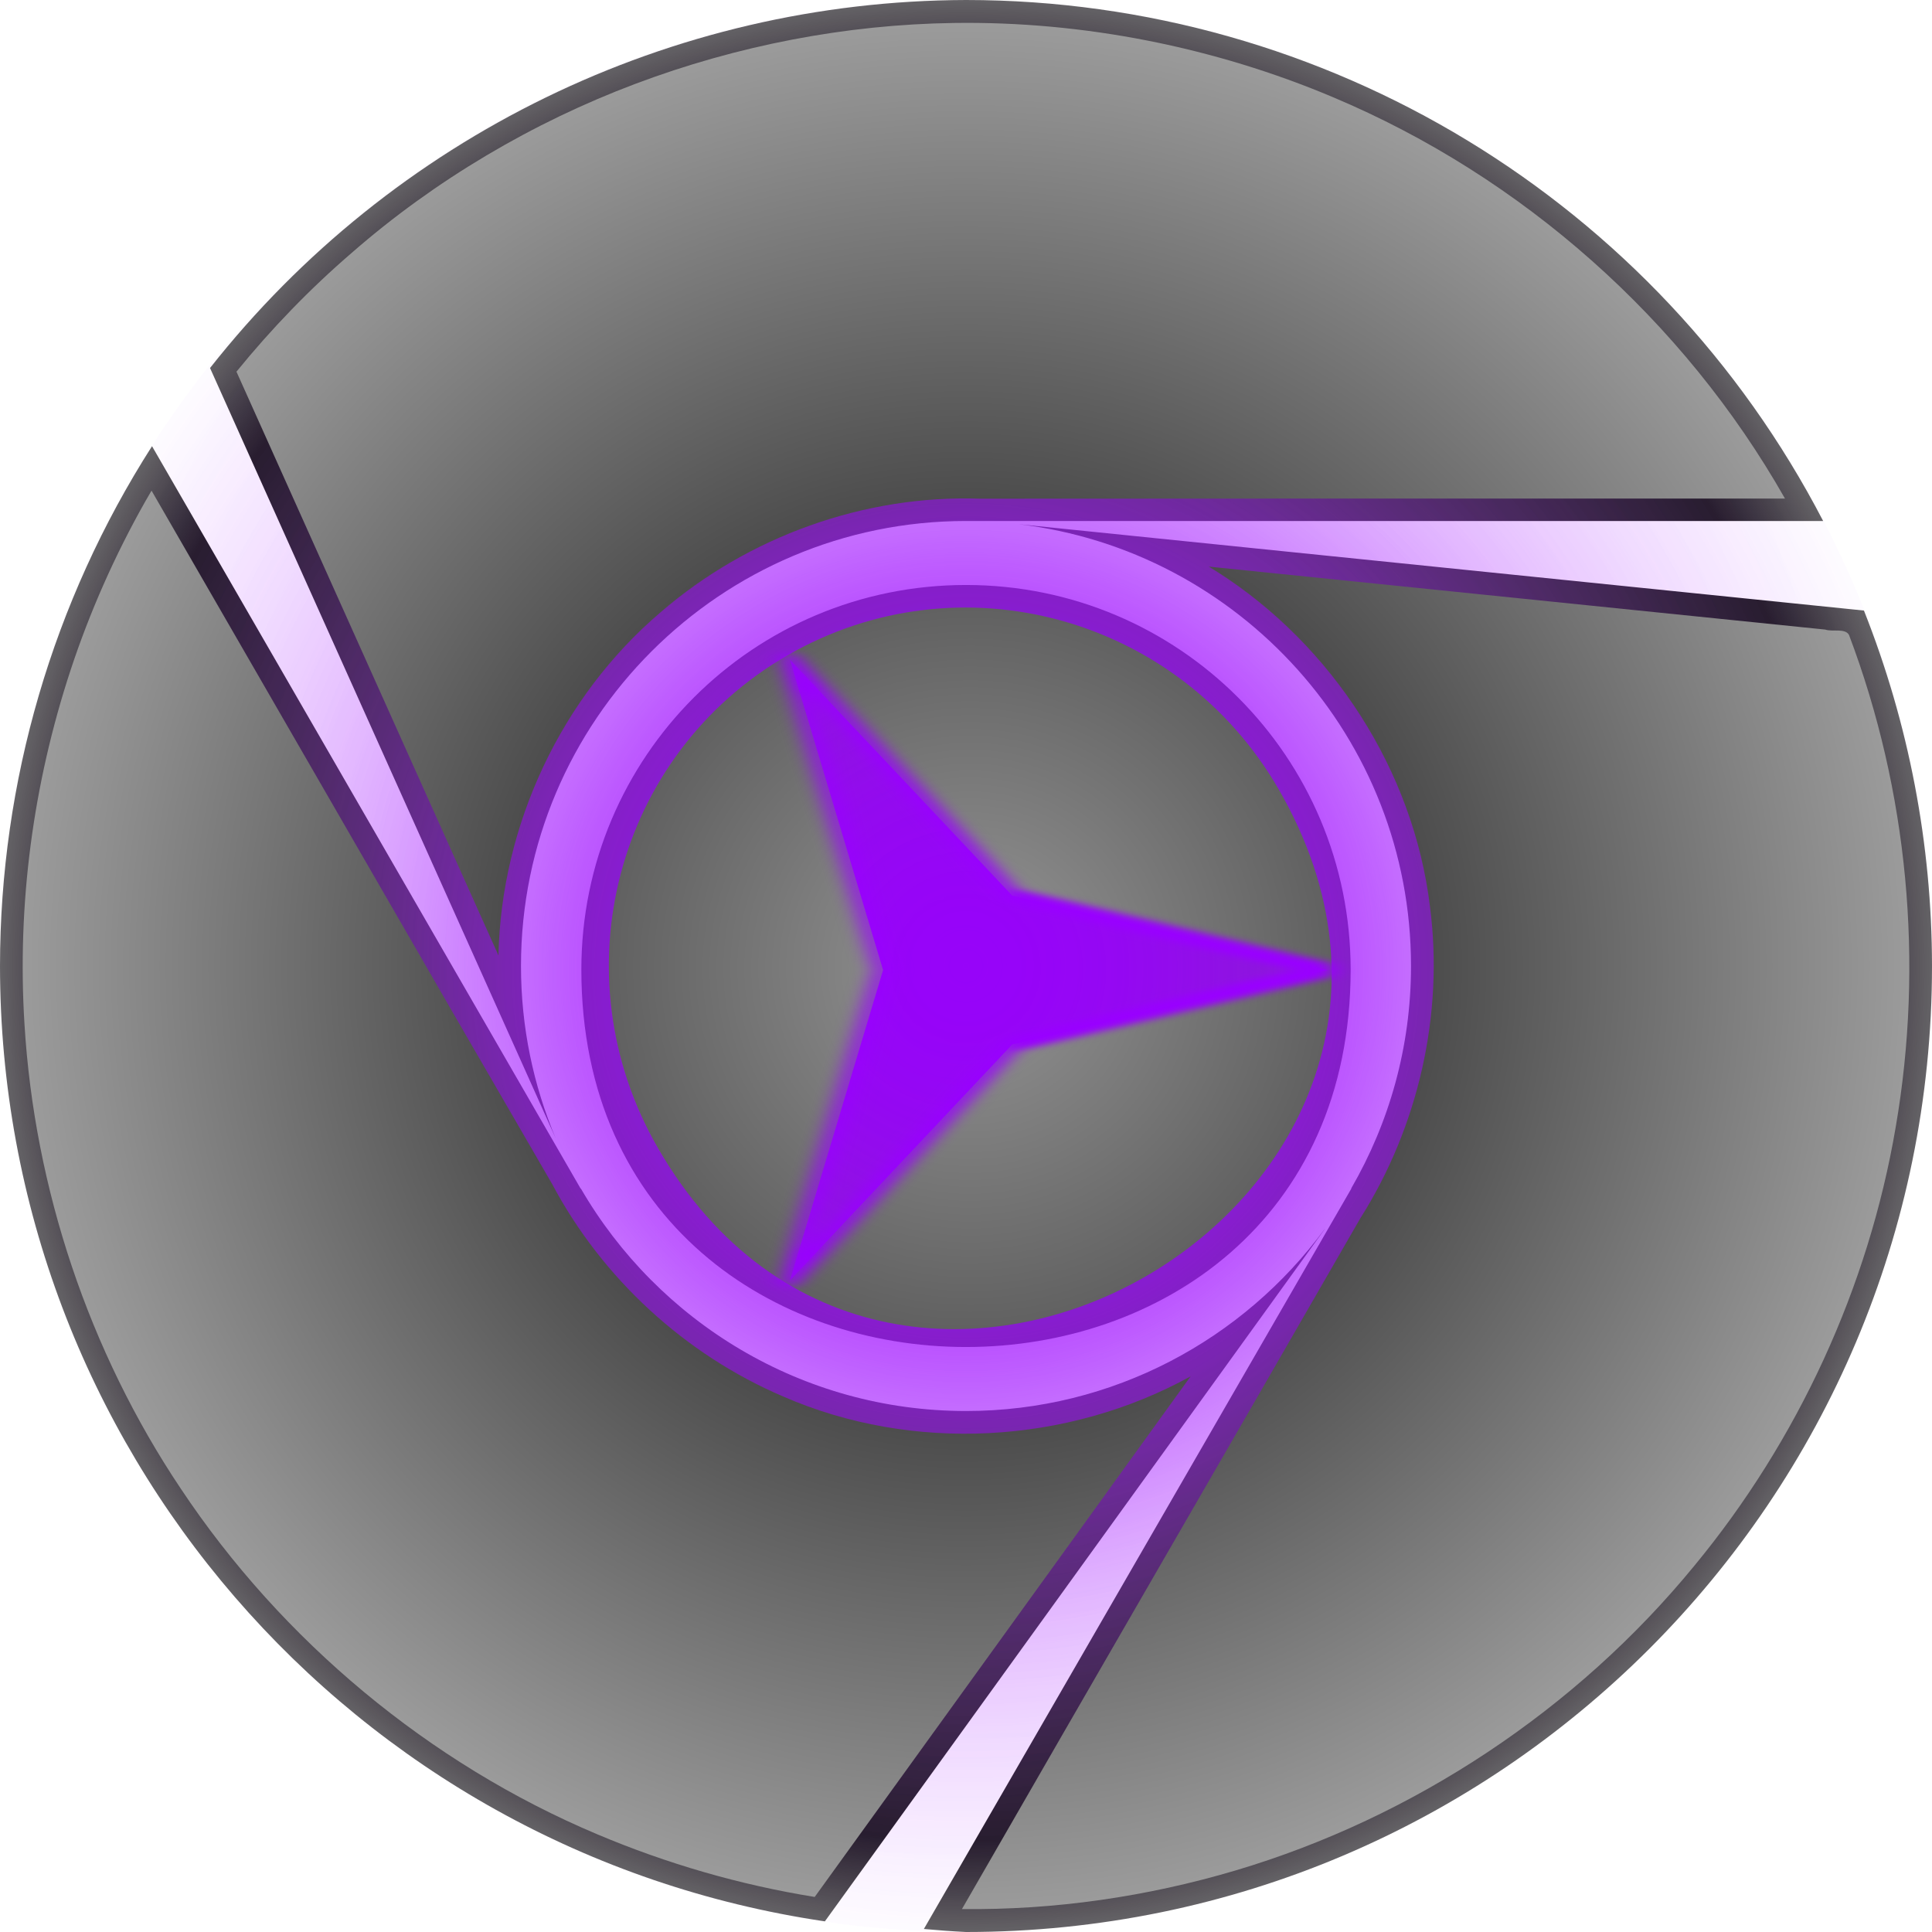
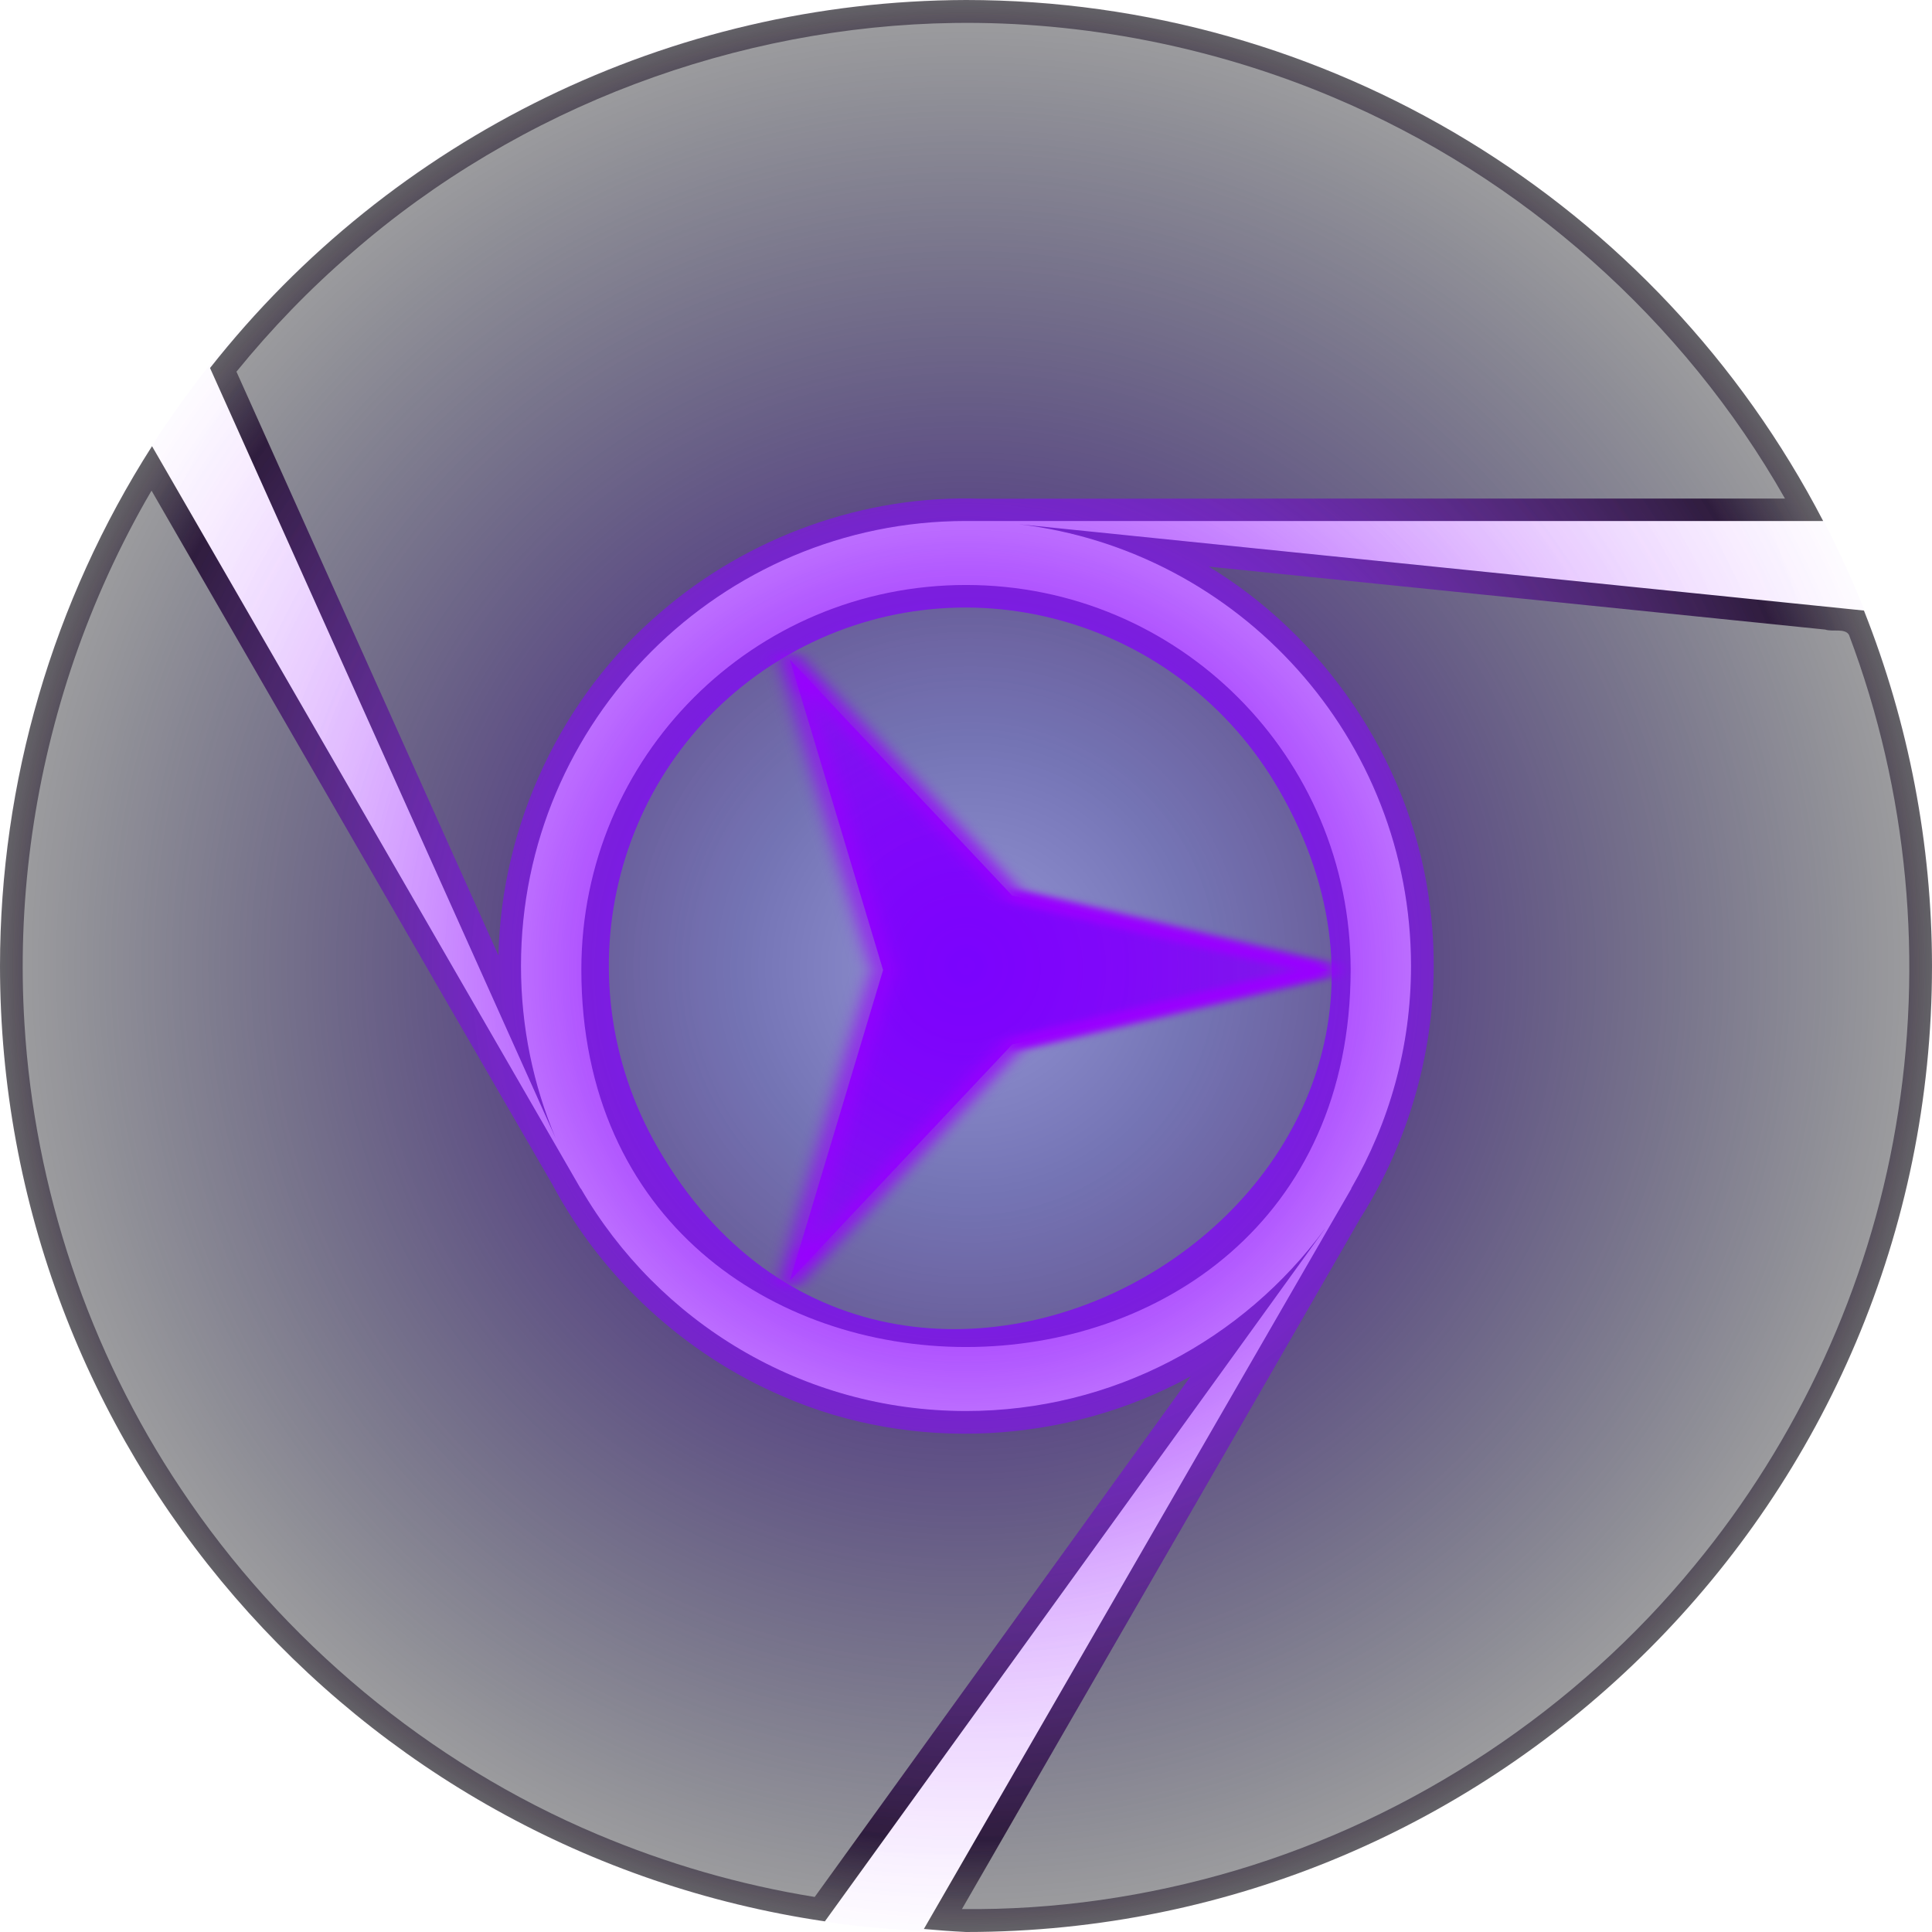
<svg xmlns="http://www.w3.org/2000/svg" xmlns:xlink="http://www.w3.org/1999/xlink" width="512" height="512" viewBox="0 0 135.467 135.467" version="1.1" id="svg5">&gt;
  <defs id="defs2">
    <linearGradient id="linearGradient3">
-       <stop style="stop-color:#9900ff;stop-opacity:1;" offset="0" id="stop3" />
+       <stop style="stop-color:#6900ff;stop-opacity:1;" offset="0" id="stop3" />
      <stop style="stop-color:#9900ff;stop-opacity:0;" offset="1" id="stop4" />
    </linearGradient>
    <linearGradient id="linearGradient21">
      <stop style="stop-color:#959595;stop-opacity:1;" offset="0" id="stop21" />
      <stop style="stop-color:#616161;stop-opacity:1;" offset="1" id="stop22" />
    </linearGradient>
    <linearGradient id="linearGradient16">
      <stop style="stop-color:#000000;stop-opacity:1;" offset="0" id="stop18" />
      <stop style="stop-color:#9b9b9b;stop-opacity:1;" offset="1" id="stop17" />
    </linearGradient>
    <linearGradient id="linearGradient14">
      <stop style="stop-color:#636363;stop-opacity:1;" offset="0.342" id="stop16" />
      <stop style="stop-color:#1f1f1f;stop-opacity:1;" offset="0.905" id="stop15" />
      <stop style="stop-color:#646464;stop-opacity:1;" offset="1" id="stop14" />
    </linearGradient>
    <radialGradient xlink:href="#linearGradient14" id="radialGradient15" cx="67.733" cy="67.733" fx="67.733" fy="67.733" r="67.733" gradientTransform="translate(0,-2.5000009e-5)" gradientUnits="userSpaceOnUse" />
    <radialGradient xlink:href="#linearGradient16" id="radialGradient18" cx="67.733" cy="67.733" fx="67.733" fy="67.733" r="66.143" gradientTransform="matrix(1,0,0,0.9998065,0,0.01310493)" gradientUnits="userSpaceOnUse" />
    <filter style="color-interpolation-filters:sRGB" id="filter18" x="-0.768" y="-0.768" width="2.536" height="2.536">
      <feGaussianBlur stdDeviation="16.087" id="feGaussianBlur18" />
    </filter>
    <filter style="color-interpolation-filters:sRGB" id="filter21" x="-0.029" y="-0.033" width="1.057" height="1.066">
      <feGaussianBlur stdDeviation="0.533" id="feGaussianBlur21" />
    </filter>
    <radialGradient xlink:href="#linearGradient21" id="radialGradient22" cx="68.033" cy="67.897" fx="68.033" fy="67.897" r="25.343" gradientTransform="matrix(1,0,0,0.998237,0,0.1197013)" gradientUnits="userSpaceOnUse" />
    <radialGradient xlink:href="#linearGradient3" id="radialGradient4" cx="67.733" cy="67.733" fx="67.733" fy="67.733" r="69.321" gradientUnits="userSpaceOnUse" />
  </defs>
  <g id="layer1">
    <circle style="display:none;fill:#666666;stroke:none;stroke-width:2.117;stroke-linecap:round;stroke-linejoin:round;paint-order:markers stroke fill" id="path1" cx="67.733" cy="67.733" r="67.733" />
    <path style="color:#000000;display:none;fill:#000000;stroke-linecap:round;stroke-linejoin:round;-inkscape-stroke:none;paint-order:markers stroke fill" d="m 67.732,36.531 c -17.208,0 -31.201,13.994 -31.201,31.201 0,17.208 13.994,31.203 31.201,31.203 17.208,0 31.203,-13.996 31.203,-31.203 0,-17.208 -13.996,-31.201 -31.203,-31.201 z m 0,4.232 c 14.92,0 26.971,12.049 26.971,26.969 0,14.92 -12.051,26.971 -26.971,26.971 -14.92,0 -26.969,-12.051 -26.969,-26.971 0,-14.92 12.049,-26.969 26.969,-26.969 z" id="path2" />
    <path id="rect3" style="display:none;opacity:0.425;fill:#89a02c;stroke-width:4.233;stroke-linecap:round;stroke-linejoin:round;paint-order:markers stroke fill" d="m 67.731,36.531 v 38.942 l 25.153,10.71 -35.703,49.447 h 78.298 l 25.309,-51.215 5.303,0.583 V 64.625 l 3.312,-12.36 -3.312,-0.887 V 36.531 h -55.406 z" />
    <path id="path4" style="display:none;opacity:0.425;fill:#89a02c;stroke-width:4.233;stroke-linecap:round;stroke-linejoin:round;paint-order:markers stroke fill" d="M 94.757,83.334 61.032,63.863 39.179,80.292 14.209,24.648 -24.94,92.457 6.759,139.982 l -3.156,4.301 17.644,10.187 9.049,9.048 2.424,-2.425 12.857,7.423 27.703,-47.983 z" />
    <path id="path5" style="display:none;opacity:0.425;fill:#89a02c;stroke-width:4.233;stroke-linecap:round;stroke-linejoin:round;paint-order:markers stroke fill" d="m 40.711,83.337 33.725,-19.471 -3.301,-27.139 60.674,6.197 -39.149,-67.808 -57.008,3.689 -2.146,-4.884 -17.644,10.187 -12.36,3.312 0.888,3.312 -12.857,7.423 27.703,47.983 z" />
    <path id="path7" style="display:none;opacity:0.425;fill:#89a02c;stroke-width:4.233;stroke-linecap:round;stroke-linejoin:round;paint-order:markers stroke fill" d="m 14.209,24.649 -3.691,6.393 8.716,15.097 21.477,37.199 27.02,-15.6 v 7.736 L 92.885,86.184 57.182,135.63 H 64.564 l 8.716,-15.097 21.477,-37.199 -27.02,-15.6 6.7,-3.868 -3.302,-27.139 60.674,6.197 -3.691,-6.393 H 110.685 67.731 V 67.731 L 61.031,63.863 39.18,80.292 Z" />
    <path id="circle11" style="display:inline;fill:url(#radialGradient15);stroke:none;stroke-width:2.117;stroke-linecap:round;stroke-linejoin:round;paint-order:markers stroke fill" d="M 67.733 0 C 47.052 0.058 27.53 9.561 14.727 25.804 L 38.969 79.824 C 37.4 76.103 36.531 72.017 36.531 67.732 C 36.531 50.525 50.524 36.532 67.731 36.531 L 67.732 36.531 L 110.685 36.531 L 127.835 36.531 C 116.188 14.092 93.015 0.006 67.733 0 z M 10.659 31.285 C 3.703 42.169 0.005 54.816 0 67.733 C 0.009 101.312 24.619 129.816 57.838 134.721 L 92.885 86.184 L 92.879 86.181 C 87.194 93.909 78.041 98.936 67.732 98.936 C 56.205 98.936 46.127 92.65 40.725 83.33 L 40.711 83.338 L 19.234 46.138 L 10.659 31.285 z M 71.419 36.756 C 86.894 38.586 98.936 51.773 98.936 67.732 C 98.936 73.411 97.404 78.735 94.743 83.327 L 94.756 83.334 L 73.28 120.534 L 64.78 135.255 C 65.763 135.347 66.747 135.418 67.733 135.467 C 105.141 135.467 135.467 105.141 135.467 67.733 C 135.461 59.199 133.842 50.743 130.695 42.81 L 71.419 36.756 z M 67.732 41.018 C 52.812 41.018 40.763 53.066 40.763 67.986 C 40.763 103.273 94.703 103.268 94.703 67.986 C 94.703 53.066 82.651 41.018 67.732 41.018 z " />
    <path id="path18" style="display:inline;mix-blend-mode:normal;fill:#9900ff;fill-opacity:1;stroke:none;stroke-width:1.812;stroke-linecap:round;stroke-linejoin:round;paint-order:markers stroke fill;filter:url(#filter18)" d="m 67.732,42.598 c -13.905,0 -25.134,11.336 -25.134,25.373 0,33.199 50.271,33.195 50.271,0 0,-14.037 -11.232,-25.373 -25.137,-25.373 z" transform="matrix(1.168421,0,0,1.168421,-11.40772,-11.40772)" />
-     <circle style="opacity:0.6;fill:url(#radialGradient4);stroke:none;stroke-width:3.175;stroke-linecap:round;stroke-linejoin:round;paint-order:markers stroke fill" id="path3" cx="67.733" cy="67.733" r="67.733" />
+     <circle style="display:inline;opacity:0.6;fill:url(#radialGradient4);stroke:none;stroke-width:3.175;stroke-linecap:round;stroke-linejoin:round;paint-order:markers stroke fill" id="path3" cx="67.733" cy="67.733" r="67.733" />
    <path id="circle11-0" style="display:inline;fill:url(#radialGradient18);stroke:none;stroke-width:2.117;stroke-linecap:round;stroke-linejoin:round;paint-order:markers stroke fill" d="m 66.881,1.61 c -7.586,0.107 -15.191,1.58 -22.338,4.271 -7.175,2.7 -14.034,6.742 -19.864,11.834 -2.943,2.532 -5.65,5.334 -8.099,8.346 6.124,13.644 12.247,27.288 18.371,40.932 0.196,-9.148 4.401,-18.14 11.381,-24.074 6.139,-5.301 14.282,-8.237 22.399,-7.951 18.809,-0.012 37.618,-0.016 56.427,-0.011 C 118.06,22.445 106.734,12.397 93.477,6.819 85.163,3.306 75.949,1.475 66.881,1.61 Z m -56.703,33.564 c -2.12,3.746 -3.893,7.758 -5.226,11.802 -2.637,8.007 -3.761,16.44 -3.235,24.849 0.697,11.489 4.503,22.92 10.962,32.561 7.082,10.647 17.411,19.268 29.194,24.228 4.877,2.061 10.002,3.549 15.252,4.396 8.786,-12.168 17.573,-24.336 26.359,-36.504 -8.652,4.77 -19.502,5.372 -28.574,1.411 -6.873,-2.936 -12.671,-8.274 -16.181,-14.871 -9.398,-16.196 -18.734,-32.43 -28.104,-48.644 -0.149,0.257 -0.298,0.514 -0.447,0.771 z m 75.18,4.928 c 8.075,5.152 13.763,13.947 14.91,23.482 0.977,7.559 -0.818,15.409 -4.888,21.844 -9.294,16.153 -18.637,32.277 -27.93,48.43 6.488,0.08 12.988,-0.866 19.205,-2.712 12.475,-3.709 23.887,-11.278 32.137,-21.345 7.271,-8.795 12.225,-19.543 14.133,-30.784 1.978,-11.502 0.867,-23.538 -3.277,-34.498 -0.277,-0.491 -1.155,-0.199 -1.673,-0.376 -14.406,-1.471 -28.811,-2.942 -43.217,-4.414 0.2,0.124 0.4,0.249 0.6,0.373 z" />
    <path id="circle12-6" style="display:inline;fill:url(#radialGradient22);stroke:none;stroke-width:2.117;stroke-linecap:round;stroke-linejoin:round;paint-order:markers stroke fill" d="M 55.212,45.953 C 43.17,52.906 39.113,68.338 46.131,80.494 62.731,109.246 106.264,84.107 89.667,55.359 82.648,43.203 67.254,39.001 55.212,45.953 Z m 0.172,0.296 15.584,16.543 22.119,5.224 -22.119,5.225 -15.584,16.544 6.535,-21.768 z" />
    <path style="color:#000000;display:inline;fill:#9900ff;fill-opacity:1;stroke-linecap:round;stroke-linejoin:round;-inkscape-stroke:none;paint-order:markers stroke fill;filter:url(#filter21)" d="m 67.732,42.41 a 0.529,0.529 0 0 0 -0.514,0.408 l -5.188,21.965 -16.428,15.475 a 0.529,0.529 0 0 0 0.514,0.893 l 21.615,-6.49 21.617,6.49 a 0.529,0.529 0 0 0 0.514,-0.893 L 73.436,64.783 68.248,42.819 a 0.529,0.529 0 0 0 -0.516,-0.408 z m 0.002,2.83 4.709,19.939 a 0.529,0.529 0 0 0 0.152,0.264 l 14.914,14.049 -19.625,-5.891 a 0.529,0.529 0 0 0 -0.303,0 l -19.625,5.891 14.914,-14.049 a 0.529,0.529 0 0 0 0.152,-0.264 z" id="path20" transform="rotate(-30,67.73333,67.63966)" />
+     <circle style="display:inline;opacity:0.6;mix-blend-mode:lighten;fill:url(#radialGradient4);stroke:none;stroke-width:3.175;stroke-linecap:round;stroke-linejoin:round;paint-order:markers stroke fill" id="circle1" cx="67.733" cy="67.733" r="67.733" />
  </g>
</svg>
